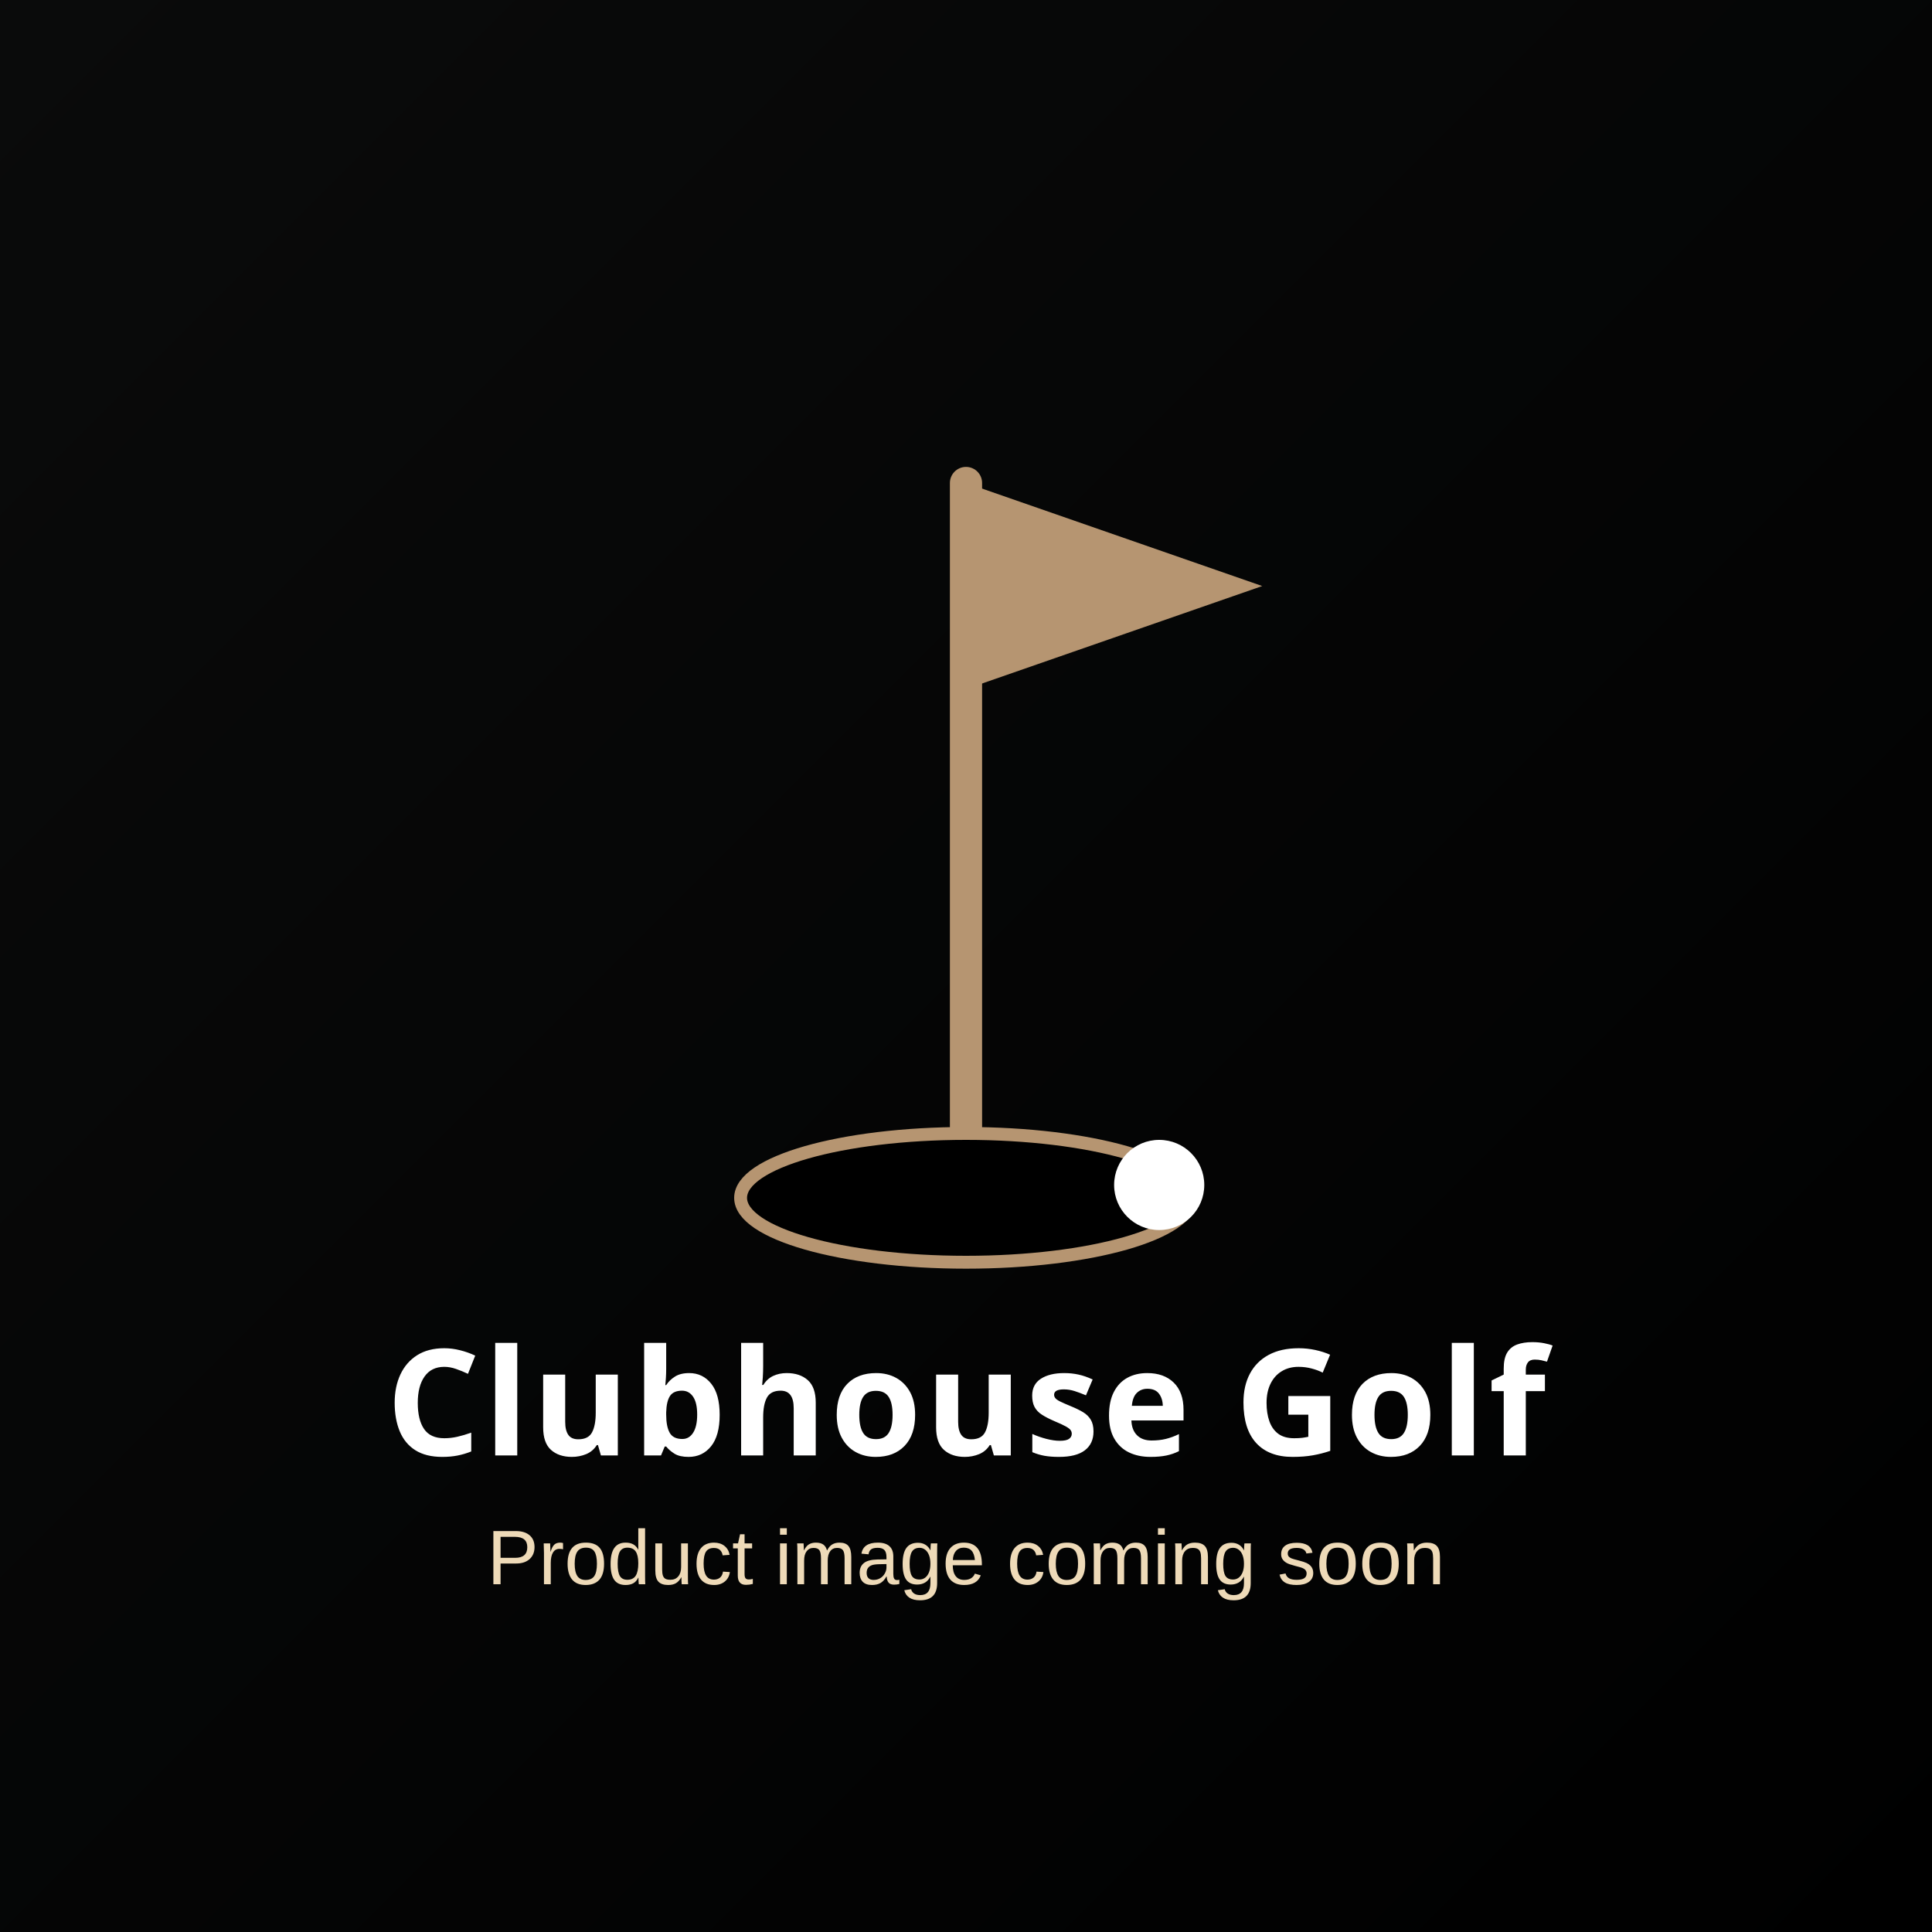
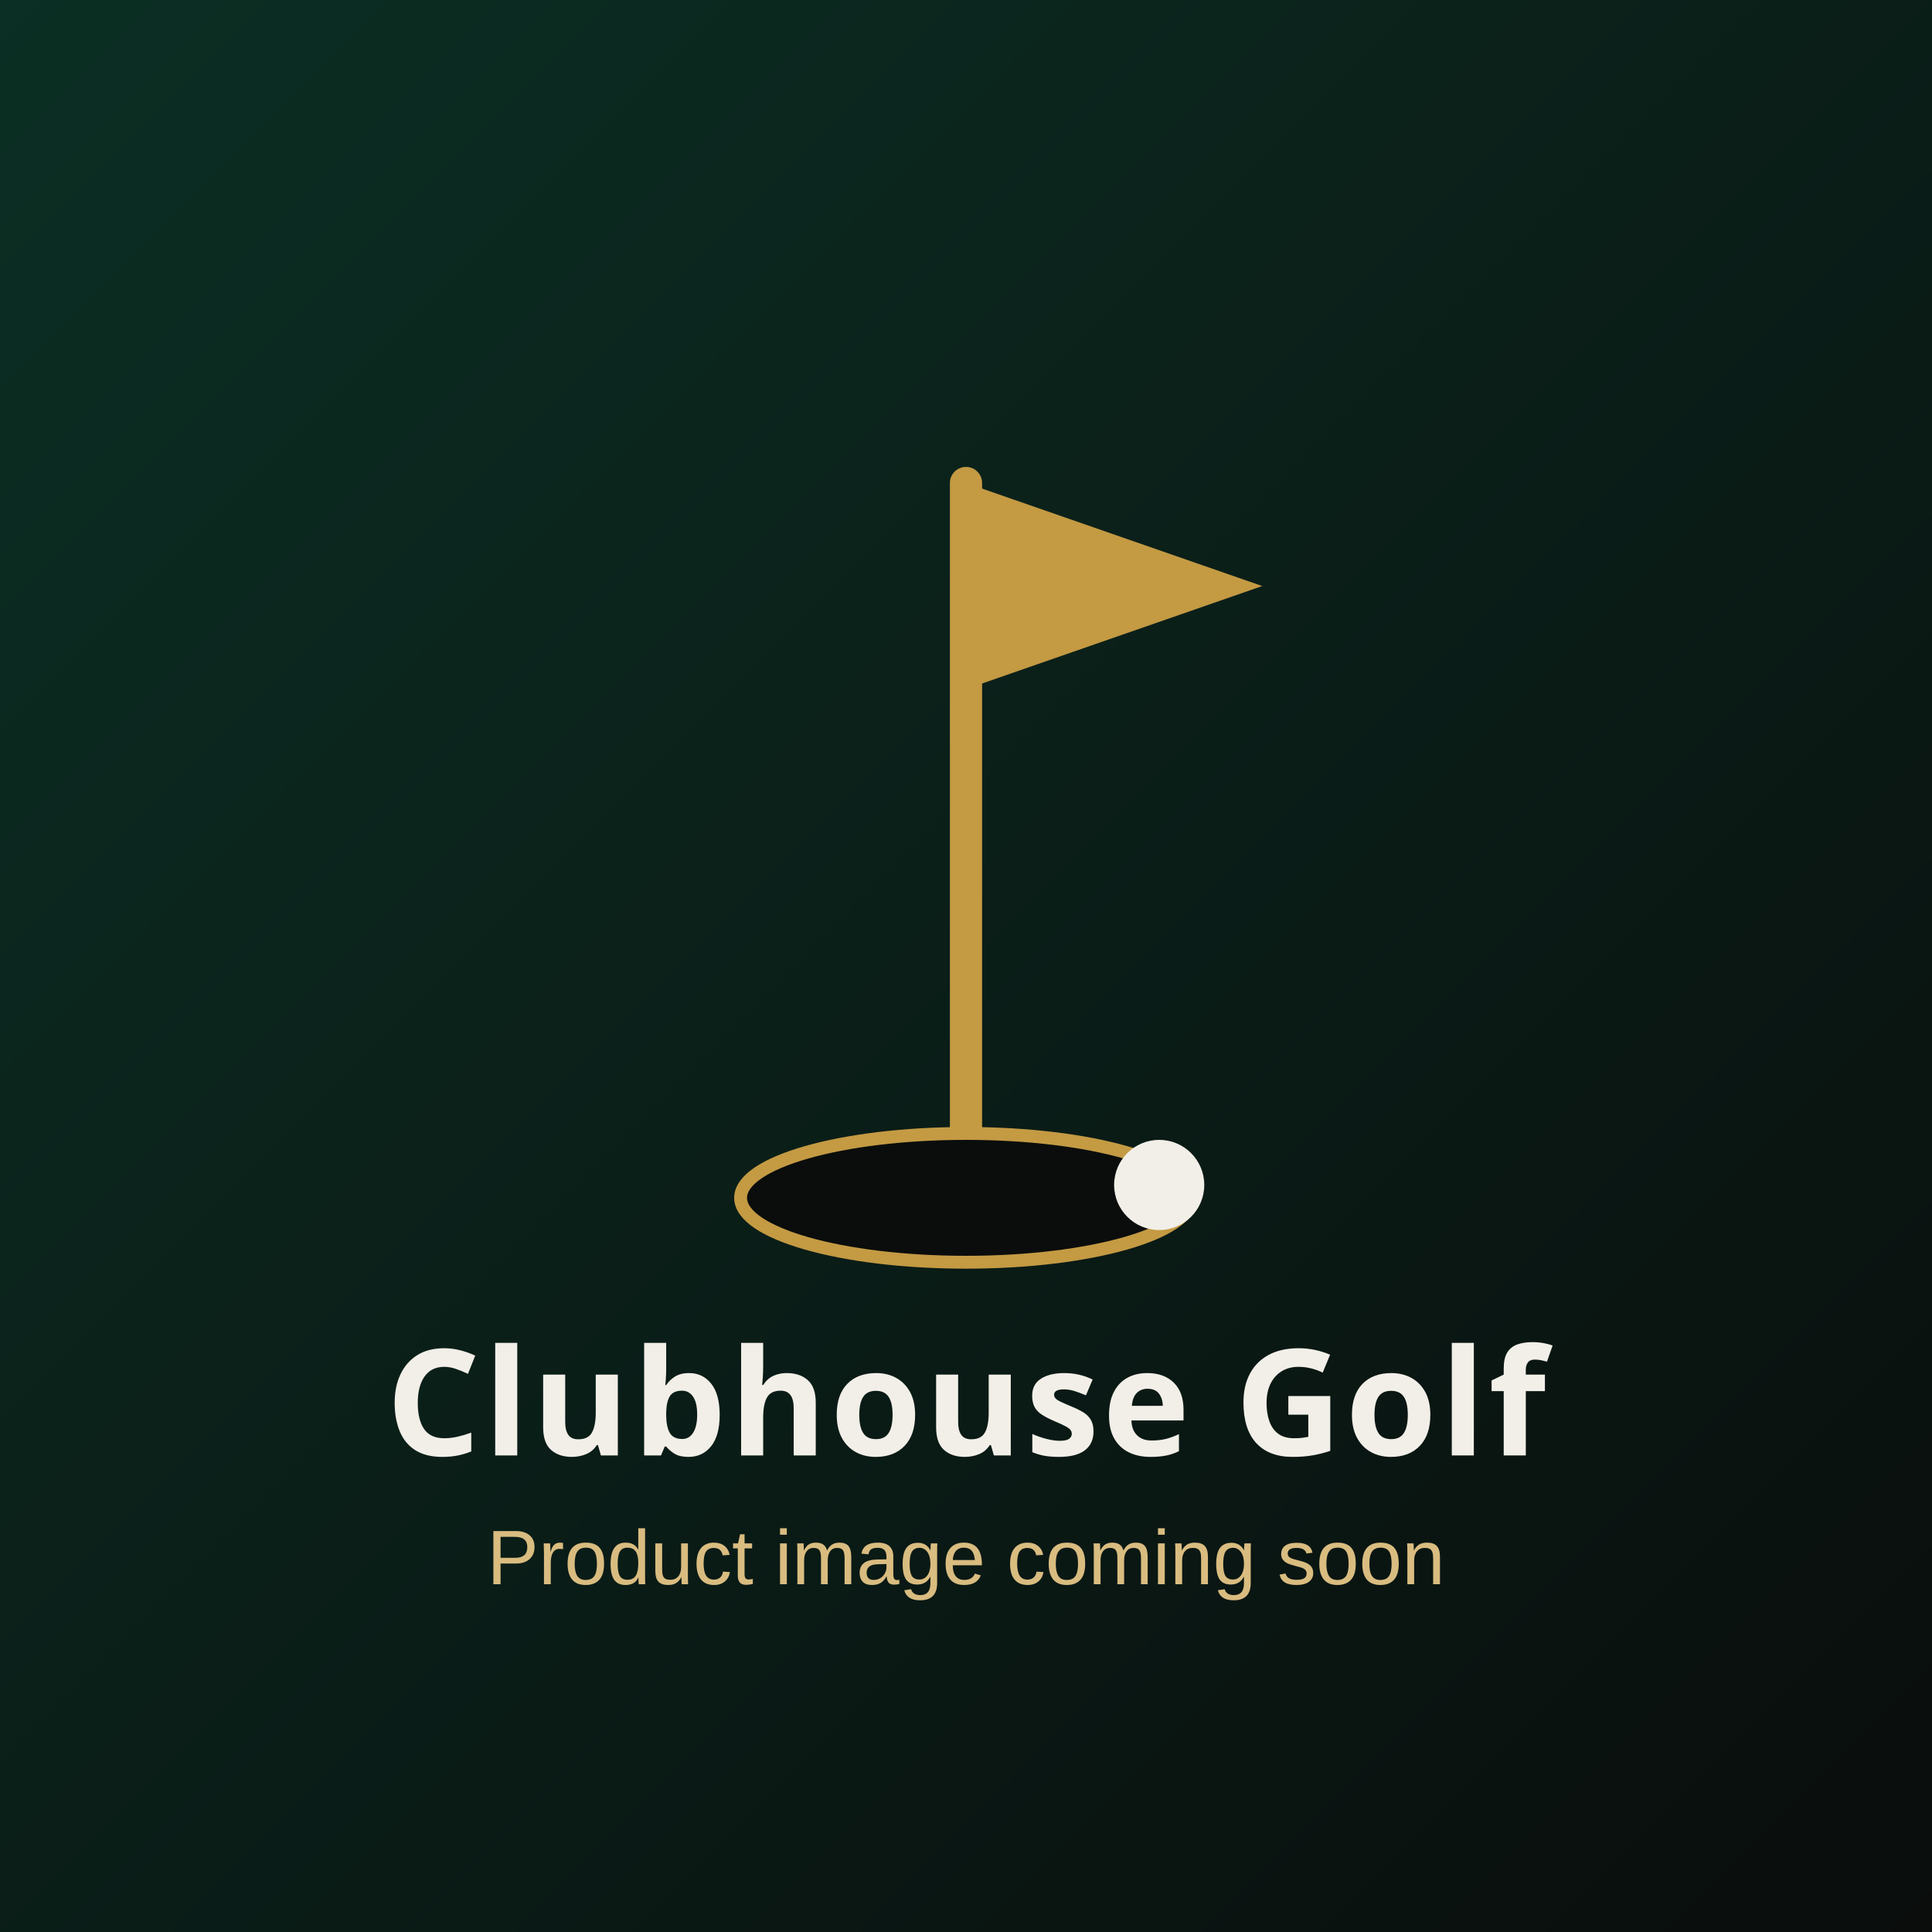
<svg xmlns="http://www.w3.org/2000/svg" viewBox="0 0 600 600" role="img" aria-label="Clubhouse Golf product image coming soon">
  <defs>
    <linearGradient id="bg" x1="0" y1="0" x2="1" y2="1">
-       <stop offset="0" stop-color="#0A0B0B" />
-       <stop offset="1" stop-color="#000000" />
+       <stop offset="0" stop-color="#0B2F24" />
+       <stop offset="1" stop-color="#0A0D0C" />
    </linearGradient>
  </defs>
  <rect width="600" height="600" fill="url(#bg)" />
-   <g fill="none" stroke="#B69571" stroke-width="10" stroke-linecap="round">
+   <g fill="none" stroke="#C49A43" stroke-width="10" stroke-linecap="round">
    <line x1="300" y1="150" x2="300" y2="360" />
  </g>
-   <path d="M300 150 L392 182 L300 214 Z" fill="#B69571" />
-   <ellipse cx="300" cy="372" rx="70" ry="20" fill="#000000" stroke="#B69571" stroke-width="4" />
-   <circle cx="360" cy="368" r="14" fill="#FFFFFF" />
-   <text x="300" y="452" text-anchor="middle" font-family="'Bebas Neue', 'Arial Narrow', sans-serif" font-size="46" font-weight="700" fill="#FFFFFF" letter-spacing="1">Clubhouse Golf</text>
-   <text x="300" y="492" text-anchor="middle" font-family="'Bricolage Grotesque', Arial, sans-serif" font-size="24" fill="#EEDAB8">Product image coming soon</text>
+   <path d="M300 150 L392 182 L300 214 Z" fill="#C49A43" />
+   <ellipse cx="300" cy="372" rx="70" ry="20" fill="#0A0D0C" stroke="#C49A43" stroke-width="4" />
+   <circle cx="360" cy="368" r="14" fill="#F2EFE8" />
+   <text x="300" y="452" text-anchor="middle" font-family="'Bebas Neue', 'Arial Narrow', sans-serif" font-size="46" font-weight="700" fill="#F2EFE8" letter-spacing="1">Clubhouse Golf</text>
+   <text x="300" y="492" text-anchor="middle" font-family="'Bricolage Grotesque', Arial, sans-serif" font-size="24" fill="#D9BC80">Product image coming soon</text>
</svg>
